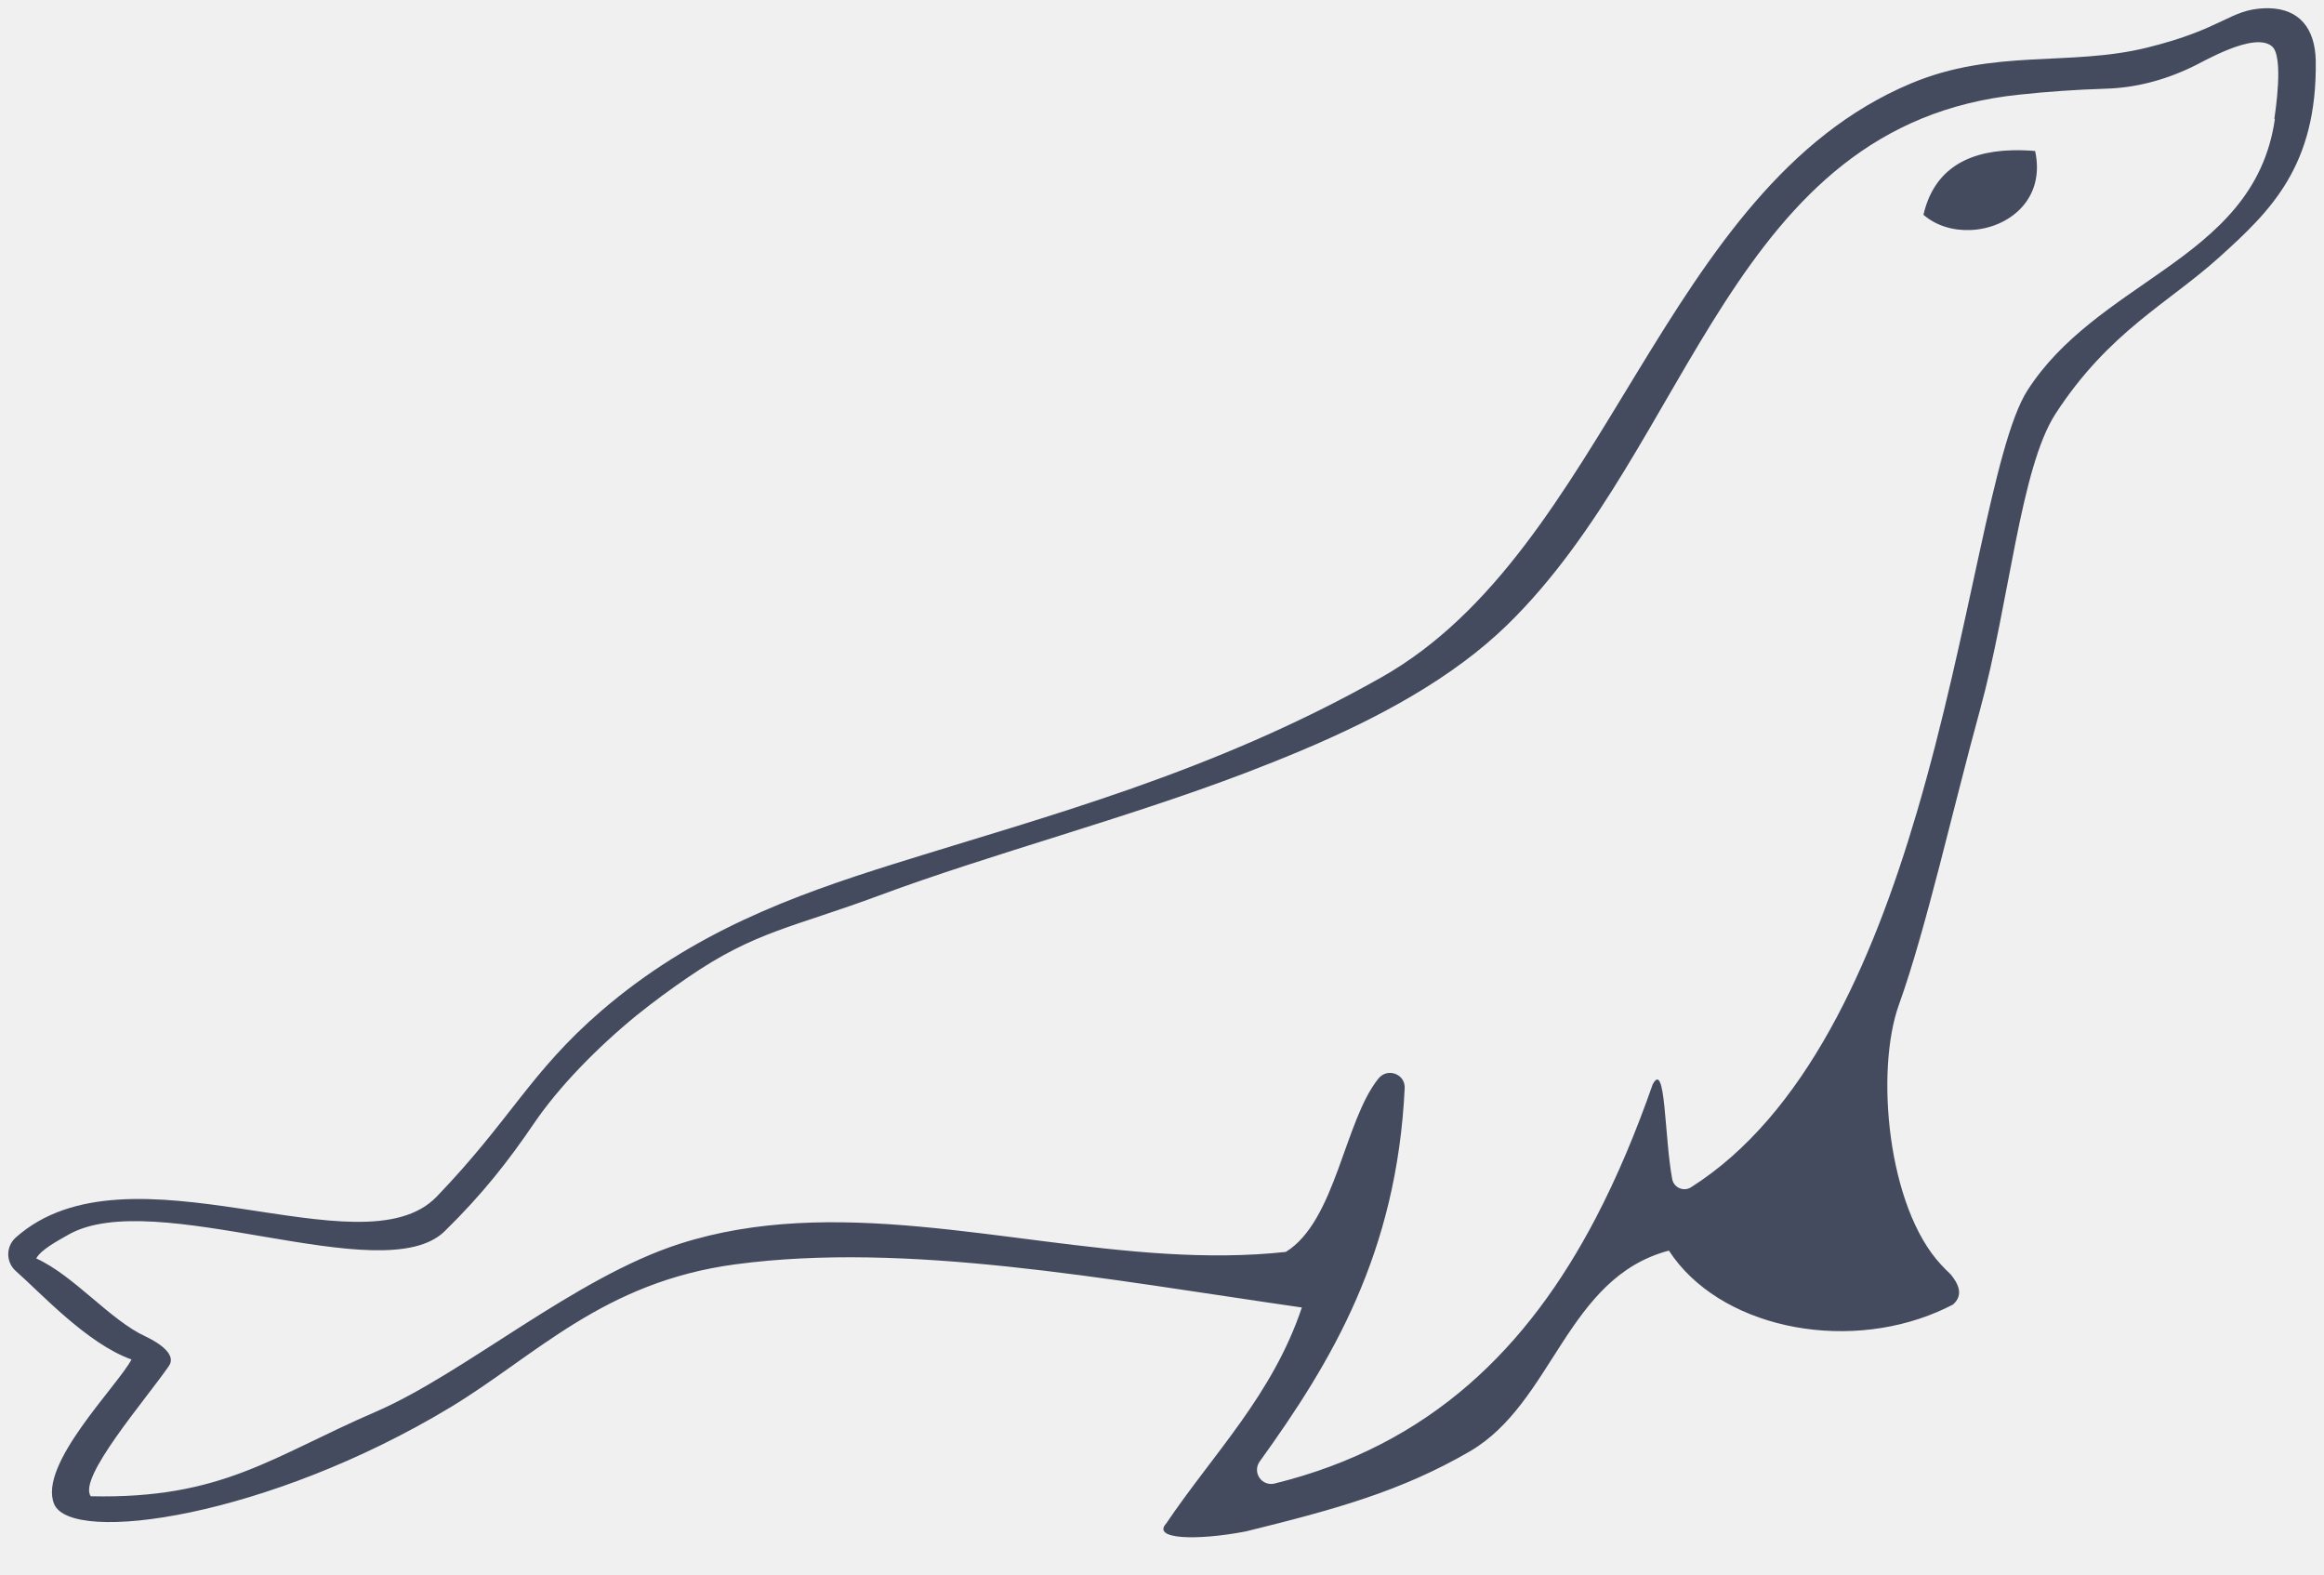
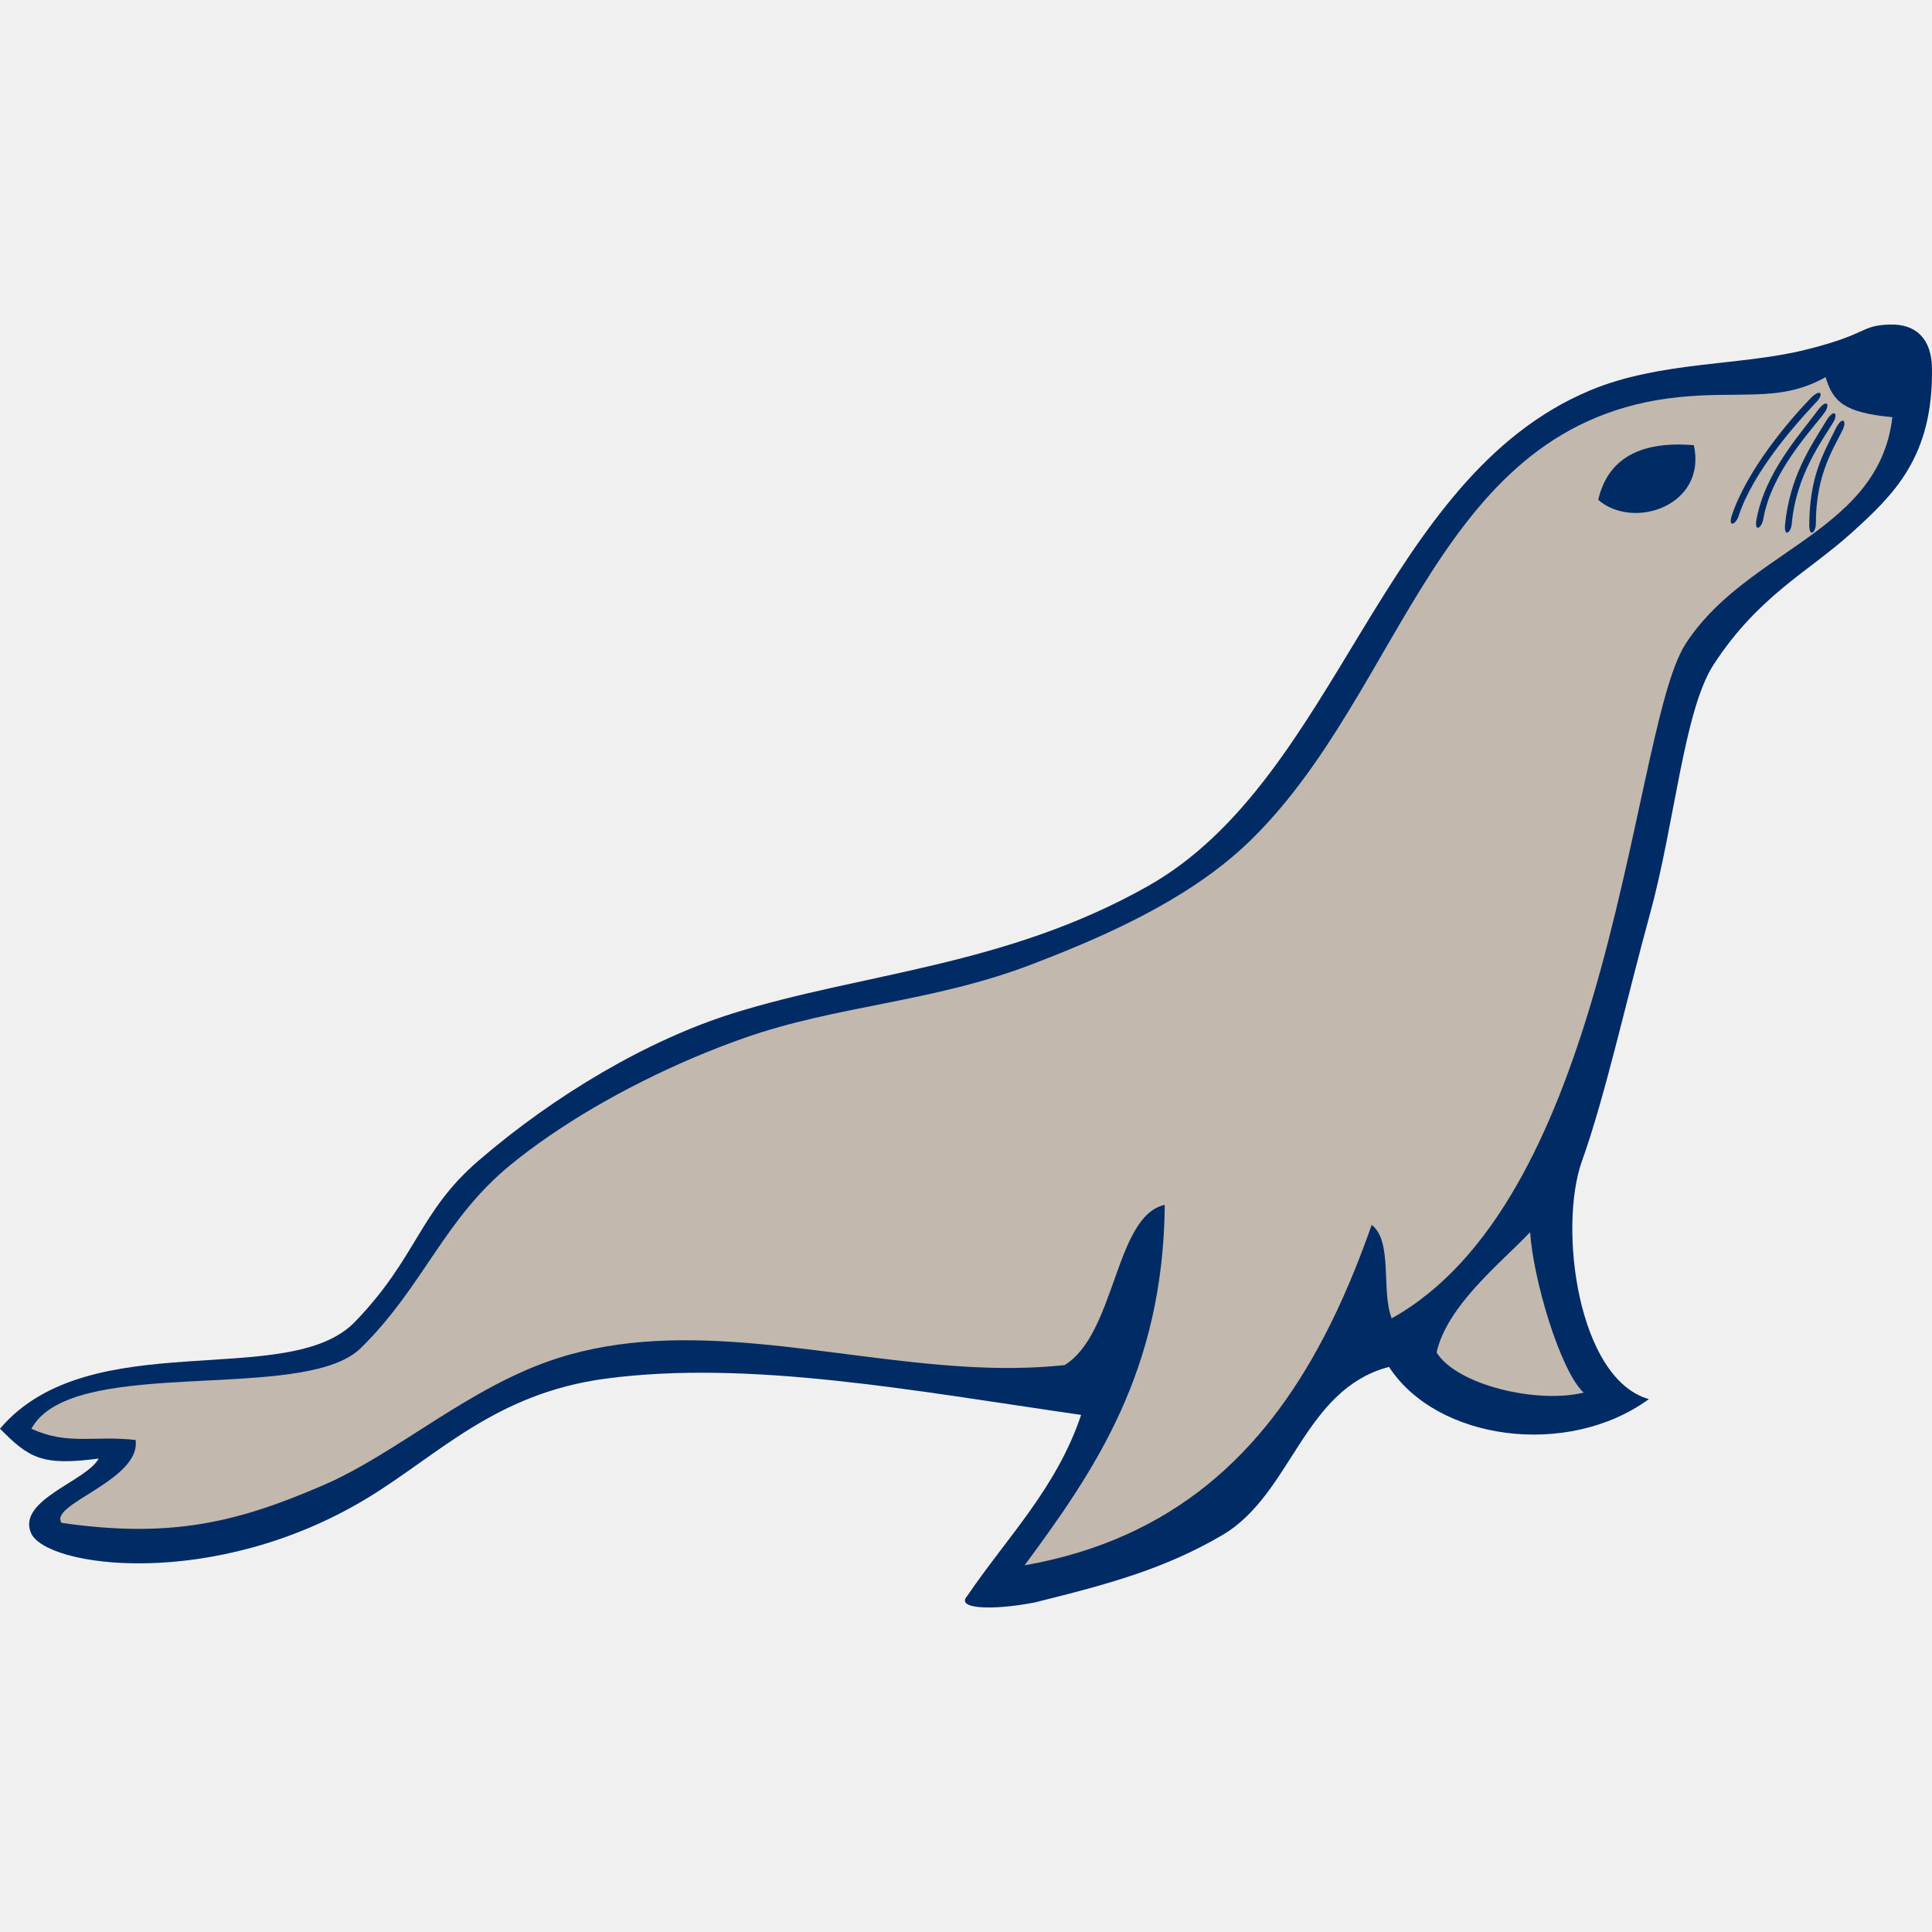
- <svg xmlns="http://www.w3.org/2000/svg" xmlns:xlink="http://www.w3.org/1999/xlink" viewBox="0 0 80.572 54.572" fill="#fff" fill-rule="evenodd" stroke="#000" stroke-linecap="round" stroke-linejoin="round">
-   <use xlink:href="#A" x=".286" y=".286" />
-   <symbol id="A" overflow="visible">
-     <path d="M69.485 4.923c-1.73.043-2.751.797-3.086 2.236.444.386 1.04.554 1.636.529 1.308-.055 2.603-1.052 2.236-2.74-.275-.023-.538-.032-.785-.025M78.394 0h-.154c-1.234.04-1.425.709-4.089 1.365-2.691.663-5.29.026-8.187 1.242-8.652 3.629-10.495 16.145-18.359 20.587-5.877 3.32-11.562 4.794-16.892 6.464-3.504 1.098-6.978 2.362-10.153 5.097-2.464 2.125-3.142 3.775-5.708 6.441-2.62 2.71-10.676-2.087-14.6 1.423-.163.149-.255.361-.252.582s.099.43.266.576c.85.744 2.467 2.515 4.007 3.062-.488.924-3.246 3.646-2.683 5.008.591 1.432 7.429.459 13.75-3.357 2.943-1.778 5.288-4.339 9.873-4.95 5.932-.79 12.768.508 19.636 1.497-1.019 3.036-3.063 5.057-4.702 7.485-.508.547 1.019.608 2.759.277 3.142-.774 5.389-1.398 7.762-2.772 2.904-1.691 3.345-6.025 6.906-6.962 1.722 2.647 6.006 3.539 9.309 2.125a7.94 7.94 0 0 0 .538-.254c.397-.347.164-.751-.079-1.049-.116-.107-.227-.22-.334-.336-1.859-1.998-2.284-6.714-1.46-9.008.94-2.61 1.868-6.785 2.815-10.234 1.016-3.696 1.392-8.375 2.622-10.263 1.85-2.839 3.895-3.814 5.67-5.415s3.4-3.16 3.345-6.823C79.972.678 79.416.028 78.394 0m.188 3.847c-.367 2.526-1.981 3.915-3.888 5.255-1.663 1.174-3.506 2.304-4.685 4.137-1.206 1.876-1.972 8.303-3.844 14.648-1.552 5.265-3.866 10.474-7.824 12.983a.43.43 0 0 1-.651-.277c-.277-1.471-.222-4.158-.678-3.29-.573 1.636-1.222 3.195-1.98 4.645-2.329 4.45-5.698 7.859-11.141 9.194a.49.49 0 0 1-.51-.758c2.512-3.484 4.759-7.231 5.033-12.95.023-.493-.597-.719-.908-.336-1.186 1.463-1.478 4.941-3.213 6.012-1.362.148-2.742.148-4.131.065-5.701-.342-11.552-2.057-16.886-.345-3.631 1.166-7.445 4.482-10.521 5.815-3.615 1.558-5.328 3.036-9.893 2.935-.467-.628 1.905-3.348 2.711-4.521.257-.376-.293-.772-.808-1.016-1.236-.567-2.476-2.107-3.795-2.707.169-.311.767-.623 1.097-.813 2.994-1.737 10.933 1.963 13.066-.132 1.317-1.292 2.204-2.427 3.098-3.742.869-1.275 2.188-2.622 3.555-3.74.58-.465 1.178-.907 1.793-1.326 2.329-1.593 3.61-1.711 6.625-2.831 3.837-1.427 8.587-2.678 12.703-4.251 2.543-.973 5.308-2.172 7.561-3.853a15.1 15.1 0 0 0 1.51-1.281c6.435-6.284 7.711-17.341 17.742-18.372a39.71 39.71 0 0 1 2.983-.206c1.013-.028 2.014-.277 3.015-.756.309-.135 2.147-1.247 2.768-.71.414.359.106 2.303.079 2.513" stroke="none" fill="#444b5e" fill-rule="nonzero" />
-   </symbol>
+ <svg xmlns="http://www.w3.org/2000/svg" width="800px" height="800px" viewBox="0 -43 256 256" version="1.1" preserveAspectRatio="xMidYMid" fill="#000000">
+   <g id="SVGRepo_bgCarrier" stroke-width="0" />
+   <g id="SVGRepo_tracerCarrier" stroke-linecap="round" stroke-linejoin="round" />
+   <g id="SVGRepo_iconCarrier">
+     <g>
+       <path d="M250.383,0.004 C246.426,0.131 247.677,1.271 239.128,3.375 C230.496,5.499 219.95,4.848 210.654,8.746 C182.903,20.385 177.335,60.163 152.107,74.412 C133.249,85.064 114.224,85.913 97.119,91.273 C85.878,94.798 73.581,102.027 63.396,110.804 C55.491,117.619 55.285,123.611 47.025,132.158 C38.189,141.301 11.91,132.313 0,146.306 C3.837,150.185 5.519,151.272 13.08,150.265 C11.514,153.232 2.287,155.732 4.093,160.097 C5.994,164.69 28.302,167.803 48.582,155.559 C58.026,149.857 65.549,141.639 80.258,139.677 C99.292,137.14 121.219,141.304 143.254,144.482 C139.986,154.224 133.427,160.702 128.172,168.461 C126.545,170.214 131.44,170.41 137.025,169.351 C147.072,166.867 154.312,164.866 161.894,160.453 C171.209,155.03 172.621,141.128 184.05,138.12 C190.418,147.907 207.737,150.219 218.484,142.391 C209.054,139.721 206.448,119.649 209.631,110.804 C212.646,102.431 215.625,89.038 218.662,77.971 C221.922,66.085 223.125,51.104 227.07,45.049 C233.007,35.94 239.566,32.812 245.26,27.675 C250.955,22.539 256.167,17.539 255.996,5.785 C255.941,2 253.983,-0.111 250.383,0.004 L250.383,0.004 Z" fill="#002B64"> </path>
+       <path d="M241.905,6.968 C242.854,10.2 244.337,11.684 250.75,12.277 C249.813,20.407 244.39,24.855 238.309,29.121 C232.957,32.874 227.095,36.488 223.328,42.351 C219.468,48.356 217.018,68.91 211.034,89.208 C205.861,106.747 198.05,124.088 184.409,131.687 C182.984,128.1 184.591,121.479 181.756,119.303 C179.922,124.534 177.849,129.525 175.42,134.164 C167.416,149.462 155.565,160.917 135.76,164.415 C145.157,151.699 154.142,138.568 154.337,116.652 C147.724,118.083 147.864,133.704 141.069,137.88 C136.713,138.354 132.3,138.351 127.858,138.084 C109.618,136.991 90.907,131.509 73.844,136.984 C62.226,140.713 52.724,149.509 42.886,153.776 C31.323,158.791 22.566,160.853 8.168,158.791 C6.339,156.328 18.706,153.15 17.966,147.803 C12.331,147.18 9.059,148.545 4.16,146.32 C4.701,145.323 5.496,144.493 6.497,143.802 C15.475,137.587 40.977,142.334 47.801,135.633 C52.014,131.499 54.778,127.173 57.64,122.967 C60.415,118.886 63.283,114.919 67.654,111.343 C69.268,110.023 71.022,108.719 72.884,107.445 C80.332,102.348 89.546,97.725 98.613,94.538 C110.965,90.196 123.482,89.838 136.648,84.808 C144.781,81.699 153.626,77.86 160.835,72.487 C162.547,71.21 164.166,69.848 165.664,68.389 C186.25,48.321 190.331,12.921 222.449,9.622 C226.333,9.224 229.512,9.353 232.407,9.265 C235.742,9.165 238.695,8.778 241.905,6.968 Z M202.751,120.267 C203.134,126.402 206.696,138.574 209.84,141.532 C203.682,143.029 193.075,140.555 190.354,136.212 C191.752,129.941 199.028,124.207 202.751,120.267 Z" fill="#c2b8ae" fill-rule="nonzero"> </path>
+       <path d="M244.219,13.837 C242.981,16.434 240.611,19.781 240.611,26.391 C240.601,27.526 239.749,28.303 239.735,26.554 C239.799,20.094 241.509,17.301 243.325,13.631 C244.169,12.127 244.678,12.747 244.219,13.837 Z M242.972,12.859 C241.512,15.337 237.996,19.855 237.414,26.44 C237.307,27.569 236.389,28.268 236.528,26.523 C237.162,20.095 239.972,16.072 242.105,12.574 C243.072,11.152 243.527,11.814 242.972,12.859 Z M241.836,11.563 C240.172,13.908 234.76,19.335 233.628,25.849 C233.424,26.963 232.451,27.585 232.737,25.858 C233.908,19.504 238.574,14.51 240.993,11.207 C242.077,9.869 242.474,10.568 241.836,11.563 Z M240.822,10.117 L240.274,10.7 C237.854,13.294 232.232,19.622 230.359,25.415 C229.998,26.49 228.948,26.969 229.475,25.298 C231.527,19.172 237.178,12.574 240.037,9.645 C241.3,8.473 241.593,9.221 240.822,10.117 Z M211.772,23.232 C213.026,17.846 217.215,15.392 224.446,15.99 C226.191,24.03 216.426,27.273 211.772,23.232 Z" fill="#002B64"> </path>
+     </g>
+   </g>
</svg>
